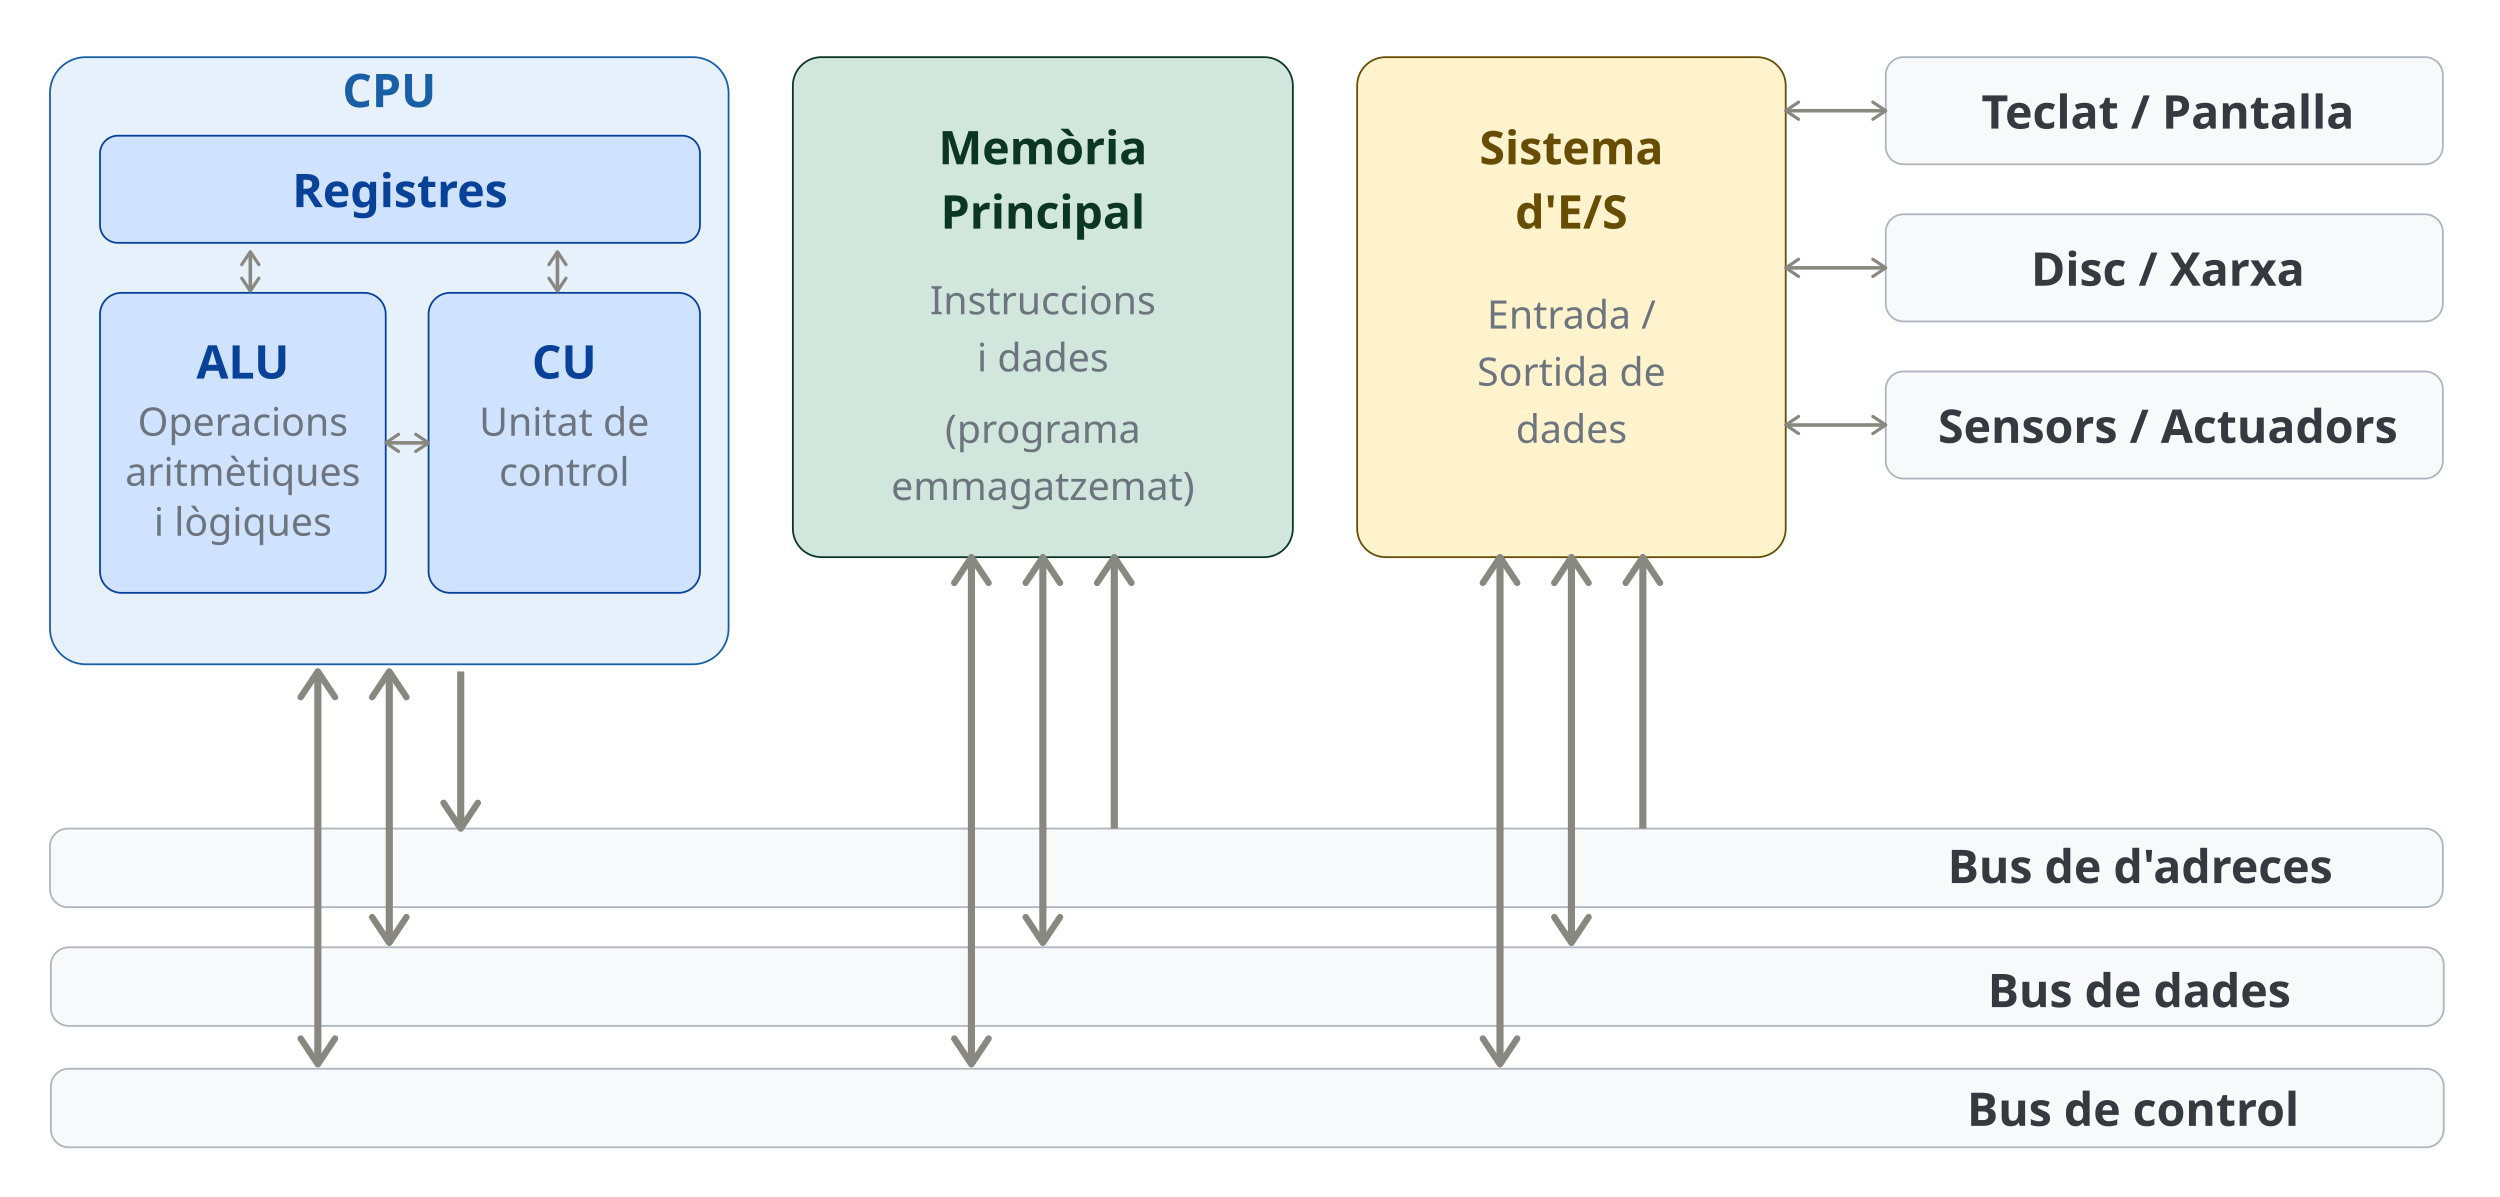
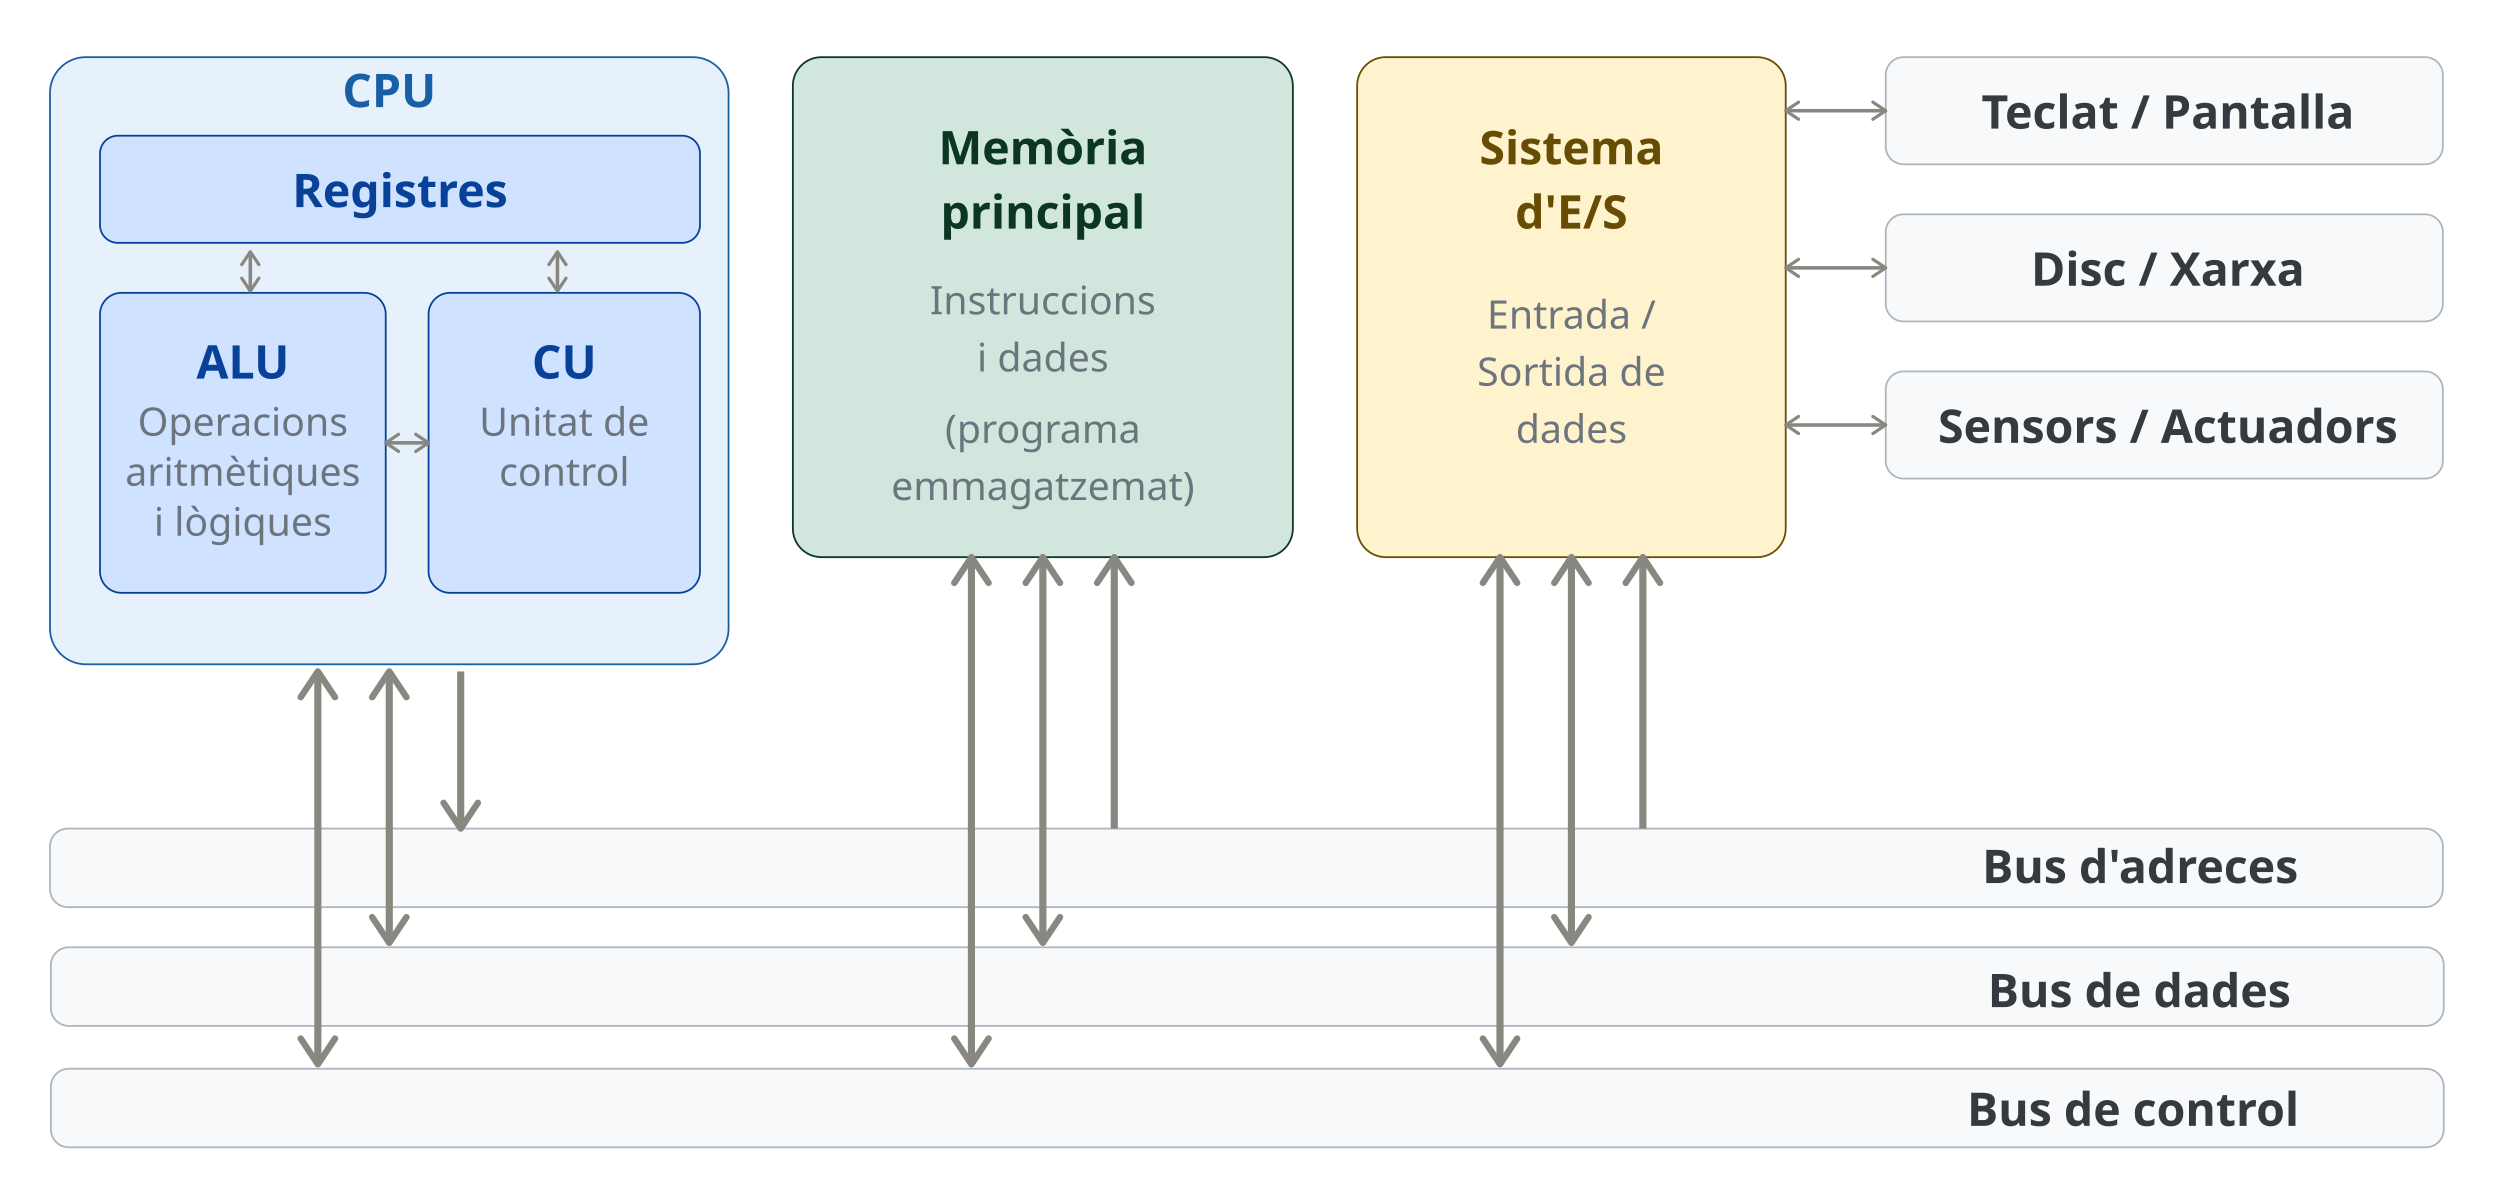
- <svg xmlns="http://www.w3.org/2000/svg" width="700" viewBox="0 0 700 335" version="1.1" id="svg30" height="335">
+ <svg xmlns="http://www.w3.org/2000/svg" width="100%" viewBox="0 0 700 335" version="1.1" id="svg30">
  <defs id="defs1">
    <marker id="arr" viewBox="0 0 10 10" refX="8" refY="5" markerWidth="6" markerHeight="6" orient="auto-start-reverse" preserveAspectRatio="xMidYMid">
      <path d="M 2,1 8,5 2,9" fill="none" stroke="context-stroke" stroke-width="1.5" stroke-linecap="round" stroke-linejoin="round" id="path1" />
    </marker>
    <marker id="arr-4" viewBox="0 0 10 10" refX="8" refY="5" markerWidth="6" markerHeight="6" orient="auto-start-reverse">
      <path d="M 2,1 8,5 2,9" fill="none" stroke="context-stroke" stroke-width="1.5" stroke-linecap="round" stroke-linejoin="round" id="path1-9" />
    </marker>
    <marker id="marker2" viewBox="0 0 10 10" refX="8" refY="5" markerWidth="6" markerHeight="6" orient="auto-start-reverse">
      <path d="M 2,1 8,5 2,9" fill="none" stroke="context-stroke" stroke-width="1.5" stroke-linecap="round" stroke-linejoin="round" id="path2" />
    </marker>
    <marker id="arr-7" viewBox="0 0 10 10" refX="8" refY="5" markerWidth="6" markerHeight="6" orient="auto-start-reverse">
      <path d="M 2,1 8,5 2,9" fill="none" stroke="context-stroke" stroke-width="1.5" stroke-linecap="round" stroke-linejoin="round" id="path1-2" />
    </marker>
    <marker id="marker2-7" viewBox="0 0 10 10" refX="8" refY="5" markerWidth="6" markerHeight="6" orient="auto-start-reverse">
      <path d="M 2,1 8,5 2,9" fill="none" stroke="context-stroke" stroke-width="1.5" stroke-linecap="round" stroke-linejoin="round" id="path2-2" />
    </marker>
    <marker id="arr-2" viewBox="0 0 10 10" refX="8" refY="5" markerWidth="6" markerHeight="6" orient="auto-start-reverse" preserveAspectRatio="xMidYMid">
      <path d="M 2,1 8,5 2,9" fill="none" stroke="context-stroke" stroke-width="1.5" stroke-linecap="round" stroke-linejoin="round" id="path1-91" />
    </marker>
    <marker id="marker2-2" viewBox="0 0 10 10" refX="8" refY="5" markerWidth="6" markerHeight="6" orient="auto-start-reverse" preserveAspectRatio="xMidYMid">
      <path d="M 2,1 8,5 2,9" fill="none" stroke="context-stroke" stroke-width="1.5" stroke-linecap="round" stroke-linejoin="round" id="path2-7" />
    </marker>
    <marker id="marker3" viewBox="0 0 10 10" refX="8" refY="5" markerWidth="6" markerHeight="6" orient="auto-start-reverse" preserveAspectRatio="xMidYMid">
      <path d="M 2,1 8,5 2,9" fill="none" stroke="context-stroke" stroke-width="1.5" stroke-linecap="round" stroke-linejoin="round" id="path3" />
    </marker>
    <marker id="marker4" viewBox="0 0 10 10" refX="8" refY="5" markerWidth="6" markerHeight="6" orient="auto-start-reverse" preserveAspectRatio="xMidYMid">
      <path d="M 2,1 8,5 2,9" fill="none" stroke="context-stroke" stroke-width="1.5" stroke-linecap="round" stroke-linejoin="round" id="path4" />
    </marker>
  </defs>
  <style id="style1">
    text { font-family: 'Source Sans Pro', sans-serif; }
    .tm { font-size: 13px; font-weight: 600; text-anchor: middle; }
    .ts { font-size: 11px; text-anchor: middle; fill: #6c757d; }
  </style>
  <rect x="14" y="16" width="190" height="170" rx="10" fill="#e6f1fb" stroke="#185fa5" stroke-width="0.5" id="rect1" />
  <text class="tm" fill="#185fa5" x="109" y="30" id="text1">CPU</text>
  <rect x="28" y="82" width="80" height="84" rx="6" fill="#cfe2ff" stroke="#084298" stroke-width="0.5" id="rect2" />
  <text class="ts" fill="#084298" x="68" y="122" id="text3">Operacions</text>
  <text class="ts" fill="#084298" x="68" y="136" id="text4">aritmètiques</text>
  <text class="ts" fill="#084298" x="68" y="150" id="text5">i lògiques</text>
  <rect x="120" y="82" width="76" height="84" rx="6" fill="#cfe2ff" stroke="#084298" stroke-width="0.5" id="rect5" />
  <text class="ts" fill="#084298" x="158" y="122" id="text7">Unitat de</text>
  <text class="ts" fill="#084298" x="158" y="136" id="text8">control</text>
  <line x1="108" y1="124" x2="120" y2="124" stroke="#888780" stroke-width="1" fill="none" marker-start="url(#arr)" marker-end="url(#arr)" id="line8" />
  <rect x="28" y="38" width="168" height="30" rx="5" fill="#cfe2ff" stroke="#084298" stroke-width="0.5" id="rect8" />
  <text class="tm" fill="#084298" x="68" y="106" id="text2">ALU</text>
  <text class="tm" fill="#084298" x="112" y="58" id="text9">Registres</text>
  <text class="tm" fill="#084298" x="158" y="106" id="text6">CU</text>
  <rect x="222" y="16" width="140" height="140" rx="8" fill="#d1e7dd" stroke="#0a3622" stroke-width="0.5" id="rect9" />
  <text class="tm" fill="#0a3622" x="292" y="46" id="text10">Memòria</text>
-   <text class="tm" fill="#0a3622" x="292" y="64" id="text11">Principal</text>
+   <text class="tm" fill="#0a3622" x="292" y="64" id="text11">principal</text>
  <text class="ts" fill="#0a3622" x="292" y="88" id="text12">Instruccions</text>
  <text class="ts" fill="#0a3622" x="292" y="104" id="text13">i dades</text>
  <text class="ts" fill="#0a3622" x="292" y="124" id="text14">(programa</text>
  <text class="ts" fill="#0a3622" x="292" y="140" id="text15">emmagatzemat)</text>
  <rect x="380" y="16" width="120" height="140" rx="8" fill="#fff3cd" stroke="#664d03" stroke-width="0.5" id="rect15" />
  <text class="tm" fill="#664d03" x="440" y="46" id="text16">Sistema</text>
  <text class="tm" fill="#664d03" x="440" y="64" id="text17">d'E/S</text>
  <text class="ts" fill="#664d03" x="440" y="92" id="text18">Entrada /</text>
  <text class="ts" fill="#664d03" x="440" y="108" id="text19">Sortida de</text>
  <text class="ts" fill="#664d03" x="440" y="124" id="text20">dades</text>
  <rect x="14" y="232" width="670" height="22" rx="5" fill="#f8f9fa" stroke="#adb5bd" stroke-width="0.5" id="rect20" />
  <line x1="156.087" y1="70.496" x2="156.087" y2="81.496" stroke="#888780" stroke-width="1" fill="none" marker-start="url(#arr-2)" marker-end="url(#arr-2)" id="line1" style="marker-start:url(#arr-2);marker-end:url(#arr-2)" />
  <line x1="70.087" y1="70.496" x2="70.087" y2="81.496" stroke="#888780" stroke-width="1" fill="none" marker-start="url(#arr-2)" marker-end="url(#arr-2)" id="line2" style="marker-start:url(#arr-2);marker-end:url(#arr-2)" />
  <line x1="292" y1="156" x2="292" y2="264" stroke="#888780" stroke-width="2" fill="none" id="line15" marker-start="url(#arr)" marker-end="url(#arr)" />
  <line x1="109" y1="188" x2="109" y2="264" stroke="#888780" stroke-width="2" fill="none" id="line15-2" marker-end="url(#arr-7)" marker-start="url(#arr-7)" style="marker-start:url(#arr-7);marker-end:url(#arr-7)" />
  <rect x="14.25" y="265.25" width="670" height="22" rx="5" fill="#f8f9fa" stroke="#adb5bd" stroke-width="0.5" id="rect20-4" />
  <text class="tm" fill="#343a40" x="599" y="282" id="text21">Bus de dades</text>
-   <text class="tm" fill="#343a40" x="599.25" y="247.25" id="text21-3" style="font-weight:600;font-size:13px;font-family:'Source Sans Pro', sans-serif;text-anchor:middle">Bus de d'adreces</text>
+   <text class="tm" fill="#343a40" x="599.25" y="247.25" id="text21-3" style="font-weight:600;font-size:13px;font-family:'Source Sans Pro', sans-serif;text-anchor:middle">Bus d'adreces</text>
  <rect x="528" y="16" width="156" height="30" rx="5" fill="#f8f9fa" stroke="#adb5bd" stroke-width="0.5" id="rect21" />
  <text class="tm" fill="#343a40" x="607" y="36" id="text22">Teclat / Pantalla</text>
  <rect x="528" y="60" width="156" height="30" rx="5" fill="#f8f9fa" stroke="#adb5bd" stroke-width="0.5" id="rect22" />
  <text class="tm" fill="#343a40" x="607" y="80" id="text23">Disc / Xarxa</text>
  <rect x="528" y="104" width="156" height="30" rx="5" fill="#f8f9fa" stroke="#adb5bd" stroke-width="0.5" id="rect23" />
  <text class="tm" fill="#343a40" x="607" y="124" id="text24">Sensors / Actuadors</text>
  <line x1="500" y1="31" x2="528" y2="31" stroke="#888780" stroke-width="1" fill="none" marker-end="url(#arr)" id="line26" style="marker-start:url(#arr)" />
  <line x1="500" y1="75" x2="528" y2="75" stroke="#888780" stroke-width="1" fill="none" marker-end="url(#arr)" id="line27" style="marker-start:url(#arr)" />
  <line x1="500" y1="119" x2="528" y2="119" stroke="#888780" stroke-width="1" fill="none" marker-end="url(#arr)" id="line28" style="marker-start:url(#arr)" />
  <rect x="14.25" y="299.25" width="670" height="22" rx="5" fill="#f8f9fa" stroke="#adb5bd" stroke-width="0.5" id="rect20-7" />
  <text class="tm" fill="#343a40" x="597.25" y="315.25" id="text21-8" style="font-weight:600;font-size:13px;font-family:'Source Sans Pro', sans-serif;text-anchor:middle">Bus de control</text>
  <line x1="129" y1="188" x2="129" y2="232" stroke="#888780" stroke-width="2" fill="none" marker-end="url(#arr-7)" id="line31" />
  <line x1="89" y1="188" x2="89" y2="298" stroke="#888780" stroke-width="2" fill="none" marker-start="url(#arr-7)" marker-end="url(#arr-7)" id="line32" style="marker-start:url(#arr-7);marker-end:url(#arr-7)" />
  <line x1="272" y1="156" x2="272" y2="298" stroke="#888780" stroke-width="2" fill="none" marker-start="url(#arr)" marker-end="url(#arr)" id="line33" />
  <line x1="312" y1="156" x2="312" y2="232" stroke="#888780" stroke-width="2" fill="none" marker-start="url(#arr)" id="line34" />
  <line x1="420" y1="156" x2="420" y2="298" stroke="#888780" stroke-width="2" fill="none" marker-start="url(#arr)" marker-end="url(#arr)" id="line35" />
  <line x1="460" y1="156" x2="460" y2="232" stroke="#888780" stroke-width="2" fill="none" marker-start="url(#arr)" id="line36" />
  <line x1="440" y1="156" x2="440" y2="264" stroke="#888780" stroke-width="2" fill="none" marker-start="url(#arr)" id="line20" style="marker-end:url(#arr)" />
</svg>
